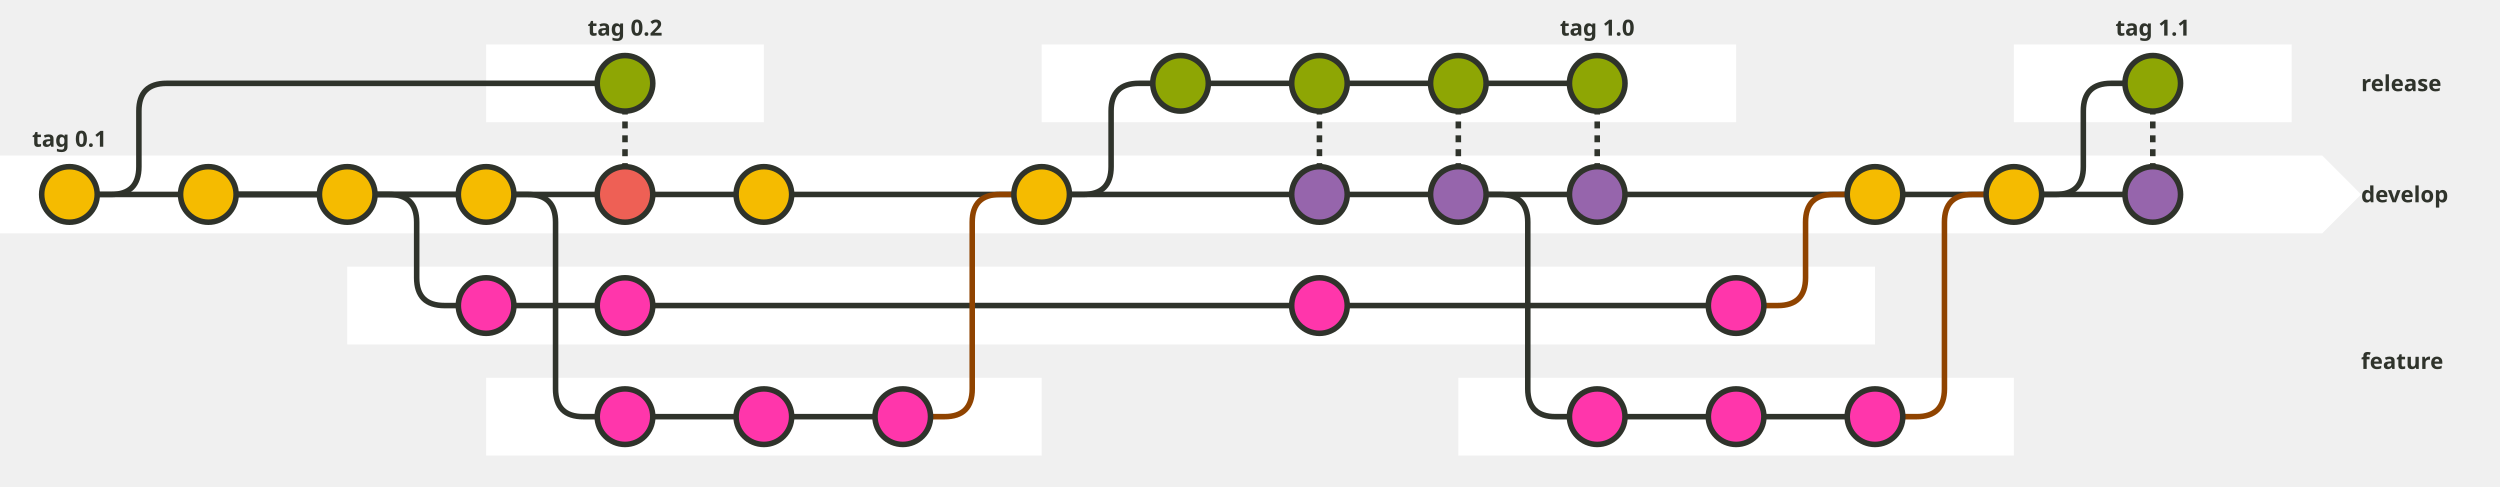
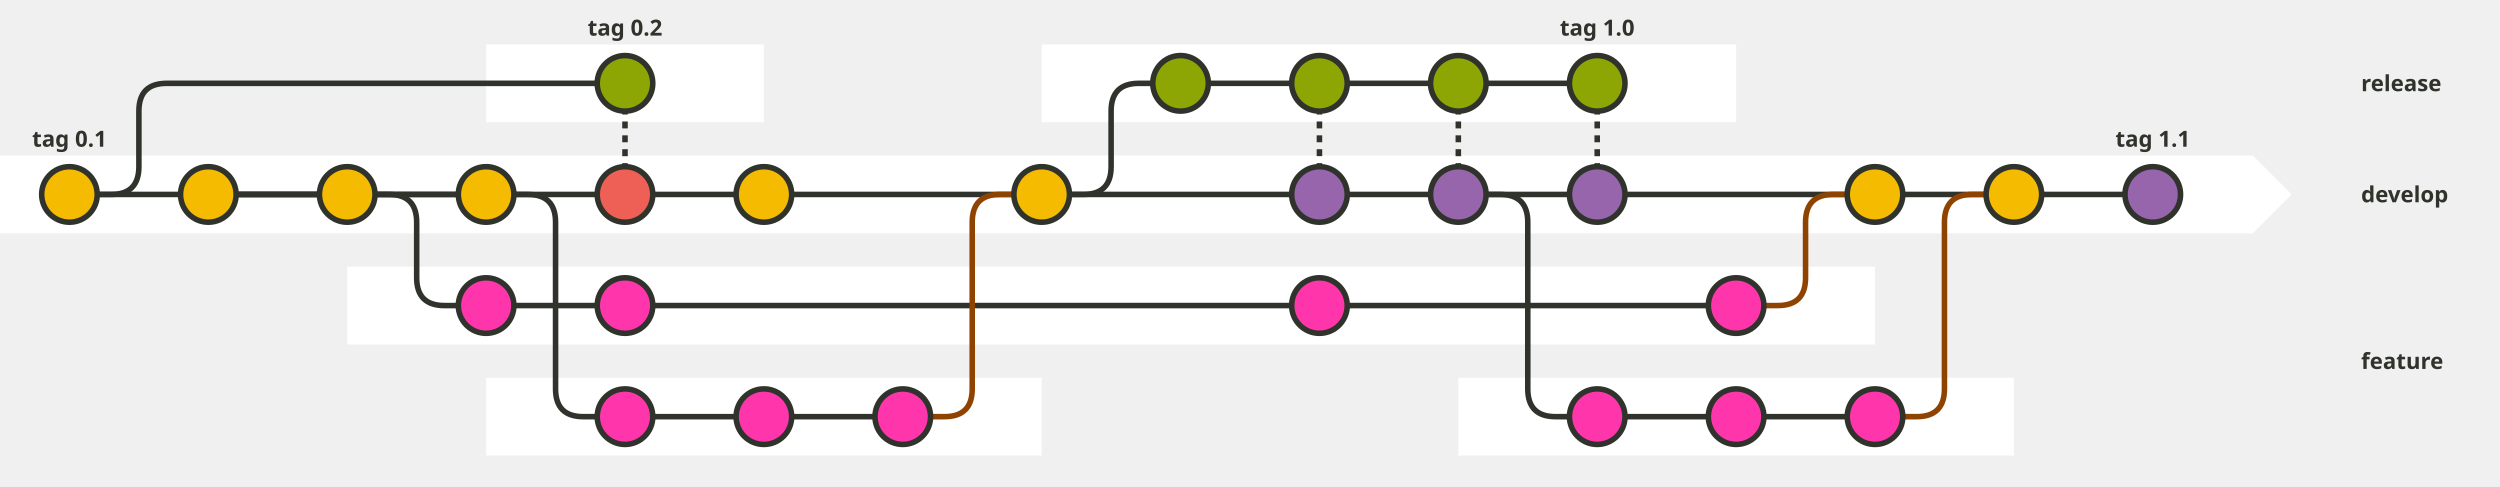
<svg xmlns="http://www.w3.org/2000/svg" id="svg20220701-7-1" width="100%" viewBox="0 0 1800 350">
  <style>
      #svg20220701-7-1 {
        border: 1px solid #e8e8e8;
        background-color: #f5f5f5;
      }
      .svg20220701-7-t1 {
        font-family: sans-serif;
        font-size: 16px;
        font-weight: bold;
        dominant-baseline: middle;
      }
  </style>
  <path stroke="none" fill="#ffffff" d="M 350 32 L 550 32 L 550 88 L 350 88 Z" />
  <path stroke="none" fill="#ffffff" d="M 750 32 L 1250 32 L 1250 88 L 750 88 Z" />
-   <path stroke="none" fill="#ffffff" d="M 1450 32 L 1650 32 L 1650 88 L 1450 88 Z" />
-   <path stroke="none" fill="#ffffff" d="M 0 112 L 1672 112 L 1700 140 L 1672 168 L 0 168 Z" />
+   <path stroke="none" fill="#ffffff" d="M 0 112 L 1622 112 L 1650 140 L 1622 168 L 0 168 Z" />
  <path stroke="none" fill="#ffffff" d="M 250 192 L 1350 192 L 1350 248 L 250 248 Z" />
  <path stroke="none" fill="#ffffff" d="M 350 272 L 750 272 L 750 328 L 350 328 Z" />
  <path stroke="none" fill="#ffffff" d="M 1050 272 L 1450 272 L 1450 328 L 1050 328 Z" />
  <path stroke-width="4" fill="none" stroke="#2f332b" d="M 70 140 L 130 140" />
  <path stroke-width="4" fill="none" stroke="#2f332b" d="M 70 140 L 80 140 Q 100 140 100 120 L 100 80 Q 100 60 120 60 L 430 60" />
  <path stroke-width="4" fill="none" stroke="#2f332b" d="M 170 140 L 230 140" />
  <path stroke-width="4" fill="none" stroke="#2f332b" d="M 170 140 L 330 140" />
  <path stroke-width="4" fill="none" stroke="#2f332b" d="M 170 140 L 430 140" />
  <path stroke-width="4" fill="none" stroke="#2f332b" d="M 470 140 L 430 140 Q 450 140 450 120 L 450 80 Q 450 60 470 60 L 430 60" stroke-dasharray="5, 5" />
  <path stroke-width="4" fill="none" stroke="#2f332b" d="M 470 140 L 530 140" />
  <path stroke-width="4" fill="none" stroke="#2f332b" d="M 570 140 L 730 140" />
  <path stroke-width="4" fill="none" stroke="#2f332b" d="M 770 140 L 780 140 Q 800 140 800 120 L 800 80 Q 800 60 820 60 L 830 60" />
  <path stroke-width="4" fill="none" stroke="#2f332b" d="M 770 140 L 930 140" />
  <path stroke-width="4" fill="none" stroke="#2f332b" d="M 870 60 L 930 60" />
  <path stroke-width="4" fill="none" stroke="#2f332b" d="M 970 140 L 930 140 Q 950 140 950 120 L 950 80 Q 950 60 970 60 L 930 60" stroke-dasharray="5, 5" />
  <path stroke-width="4" fill="none" stroke="#2f332b" d="M 970 140 L 1030 140" />
  <path stroke-width="4" fill="none" stroke="#2f332b" d="M 1070 140 L 1030 140 Q 1050 140 1050 120 L 1050 80 Q 1050 60 1070 60 L 1030 60" stroke-dasharray="5, 5" />
  <path stroke-width="4" fill="none" stroke="#2f332b" d="M 970 60 L 1030 60" />
  <path stroke-width="4" fill="none" stroke="#2f332b" d="M 1070 140 L 1130 140" />
  <path stroke-width="4" fill="none" stroke="#2f332b" d="M 1070 60 L 1130 60" />
  <path stroke-width="4" fill="none" stroke="#2f332b" d="M 1170 140 L 1130 140 Q 1150 140 1150 120 L 1150 80 Q 1150 60 1170 60 L 1130 60" stroke-dasharray="5, 5" />
  <path stroke-width="4" fill="none" stroke="#2f332b" d="M 1170 140 L 1330 140" />
  <path stroke-width="4" fill="none" stroke="#2f332b" d="M 1370 140 L 1430 140" />
  <path stroke-width="4" fill="none" stroke="#2f332b" d="M 1470 140 L 1530 140" />
-   <path stroke-width="4" fill="none" stroke="#2f332b" d="M 1470 140 L 1480 140 Q 1500 140 1500 120 L 1500 80 Q 1500 60 1520 60 L 1530 60" />
-   <path stroke-width="4" fill="none" stroke="#2f332b" d="M 1570 140 L 1530 140 Q 1550 140 1550 120 L 1550 80 Q 1550 60 1570 60 L 1530 60" stroke-dasharray="5, 5" />
  <path stroke-width="4" fill="none" stroke="#2f332b" d="M 270 140 L 280 140 Q 300 140 300 160 L 300 200 Q 300 220 320 220 L 330 220" />
  <path stroke-width="4" fill="none" stroke="#2f332b" d="M 370 220 L 430 220" />
  <path stroke-width="4" fill="none" stroke="#2f332b" d="M 470 220 L 930 220" />
  <path stroke-width="4" fill="none" stroke="#2f332b" d="M 970 220 L 1230 220" />
  <path stroke-width="4" fill="none" stroke="#8f4300" d="M 1270 220 L 1280 220 Q 1300 220 1300 200 L 1300 160 Q 1300 140 1320 140 L 1330 140" />
  <path stroke-width="4" fill="none" stroke="#2f332b" d="M 370 140 L 380 140 Q 400 140 400 160 L 400 280 Q 400 300 420 300 L 430 300" />
  <path stroke-width="4" fill="none" stroke="#2f332b" d="M 470 300 L 530 300" />
  <path stroke-width="4" fill="none" stroke="#2f332b" d="M 570 300 L 630 300" />
  <path stroke-width="4" fill="none" stroke="#8f4300" d="M 670 300 L 680 300 Q 700 300 700 280 L 700 160 Q 700 140 720 140 L 730 140" />
  <path stroke-width="4" fill="none" stroke="#2f332b" d="M 1070 140 L 1080 140 Q 1100 140 1100 160 L 1100 280 Q 1100 300 1120 300 L 1130 300" />
  <path stroke-width="4" fill="none" stroke="#2f332b" d="M 1170 300 L 1230 300" />
  <path stroke-width="4" fill="none" stroke="#2f332b" d="M 1270 300 L 1330 300" />
  <path stroke-width="4" fill="none" stroke="#8f4300" d="M 1370 300 L 1380 300 Q 1400 300 1400 280 L 1400 160 Q 1400 140 1420 140 L 1430 140" />
  <circle cx="50" cy="140" r="20" stroke-width="4" stroke="#2f332b" fill="#f5bb00" />
  <circle cx="150" cy="140" r="20" stroke-width="4" stroke="#2f332b" fill="#f5bb00" />
  <circle cx="250" cy="140" r="20" stroke-width="4" stroke="#2f332b" fill="#f5bb00" />
  <circle cx="350" cy="140" r="20" stroke-width="4" stroke="#2f332b" fill="#f5bb00" />
  <circle cx="450" cy="140" r="20" stroke-width="4" stroke="#2f332b" fill="#ee6055" />
  <circle cx="450" cy="60" r="20" stroke-width="4" stroke="#2f332b" fill="#8ea604" />
  <circle cx="550" cy="140" r="20" stroke-width="4" stroke="#2f332b" fill="#f5bb00" />
  <circle cx="750" cy="140" r="20" stroke-width="4" stroke="#2f332b" fill="#f5bb00" />
  <circle cx="850" cy="60" r="20" stroke-width="4" stroke="#2f332b" fill="#8ea604" />
  <circle cx="950" cy="140" r="20" stroke-width="4" stroke="#2f332b" fill="#9665ac" />
  <circle cx="950" cy="60" r="20" stroke-width="4" stroke="#2f332b" fill="#8ea604" />
  <circle cx="1050" cy="140" r="20" stroke-width="4" stroke="#2f332b" fill="#9665ac" />
  <circle cx="1050" cy="60" r="20" stroke-width="4" stroke="#2f332b" fill="#8ea604" />
  <circle cx="1150" cy="140" r="20" stroke-width="4" stroke="#2f332b" fill="#9665ac" />
  <circle cx="1150" cy="60" r="20" stroke-width="4" stroke="#2f332b" fill="#8ea604" />
  <circle cx="1350" cy="140" r="20" stroke-width="4" stroke="#2f332b" fill="#f5bb00" />
  <circle cx="1450" cy="140" r="20" stroke-width="4" stroke="#2f332b" fill="#f5bb00" />
  <circle cx="1550" cy="140" r="20" stroke-width="4" stroke="#2f332b" fill="#9665ac" />
-   <circle cx="1550" cy="60" r="20" stroke-width="4" stroke="#2f332b" fill="#8ea604" />
  <circle cx="350" cy="220" r="20" stroke-width="4" stroke="#2f332b" fill="#ff36ab" />
  <circle cx="450" cy="220" r="20" stroke-width="4" stroke="#2f332b" fill="#ff36ab" />
  <circle cx="950" cy="220" r="20" stroke-width="4" stroke="#2f332b" fill="#ff36ab" />
  <circle cx="1250" cy="220" r="20" stroke-width="4" stroke="#2f332b" fill="#ff36ab" />
  <circle cx="450" cy="300" r="20" stroke-width="4" stroke="#2f332b" fill="#ff36ab" />
  <circle cx="550" cy="300" r="20" stroke-width="4" stroke="#2f332b" fill="#ff36ab" />
  <circle cx="650" cy="300" r="20" stroke-width="4" stroke="#2f332b" fill="#ff36ab" />
  <circle cx="1150" cy="300" r="20" stroke-width="4" stroke="#2f332b" fill="#ff36ab" />
  <circle cx="1250" cy="300" r="20" stroke-width="4" stroke="#2f332b" fill="#ff36ab" />
  <circle cx="1350" cy="300" r="20" stroke-width="4" stroke="#2f332b" fill="#ff36ab" />
  <text class="svg20220701-7-t1" x="1700" y="60" fill="#2f332b" text-anchor="start">release</text>
  <text class="svg20220701-7-t1" x="1700" y="140" fill="#2f332b" text-anchor="start">develop</text>
  <text class="svg20220701-7-t1" x="1700" y="260" fill="#2f332b" text-anchor="start">feature</text>
  <text class="svg20220701-7-t1" x="50" y="100" fill="#2f332b" text-anchor="middle">tag 0.1</text>
  <text class="svg20220701-7-t1" x="450" y="20" fill="#2f332b" text-anchor="middle">tag 0.2</text>
  <text class="svg20220701-7-t1" x="1150" y="20" fill="#2f332b" text-anchor="middle">tag 1.0</text>
-   <text class="svg20220701-7-t1" x="1550" y="20" fill="#2f332b" text-anchor="middle">tag 1.1</text>
+   <text class="svg20220701-7-t1" x="1550" y="100" fill="#2f332b" text-anchor="middle">tag 1.1</text>
</svg>
